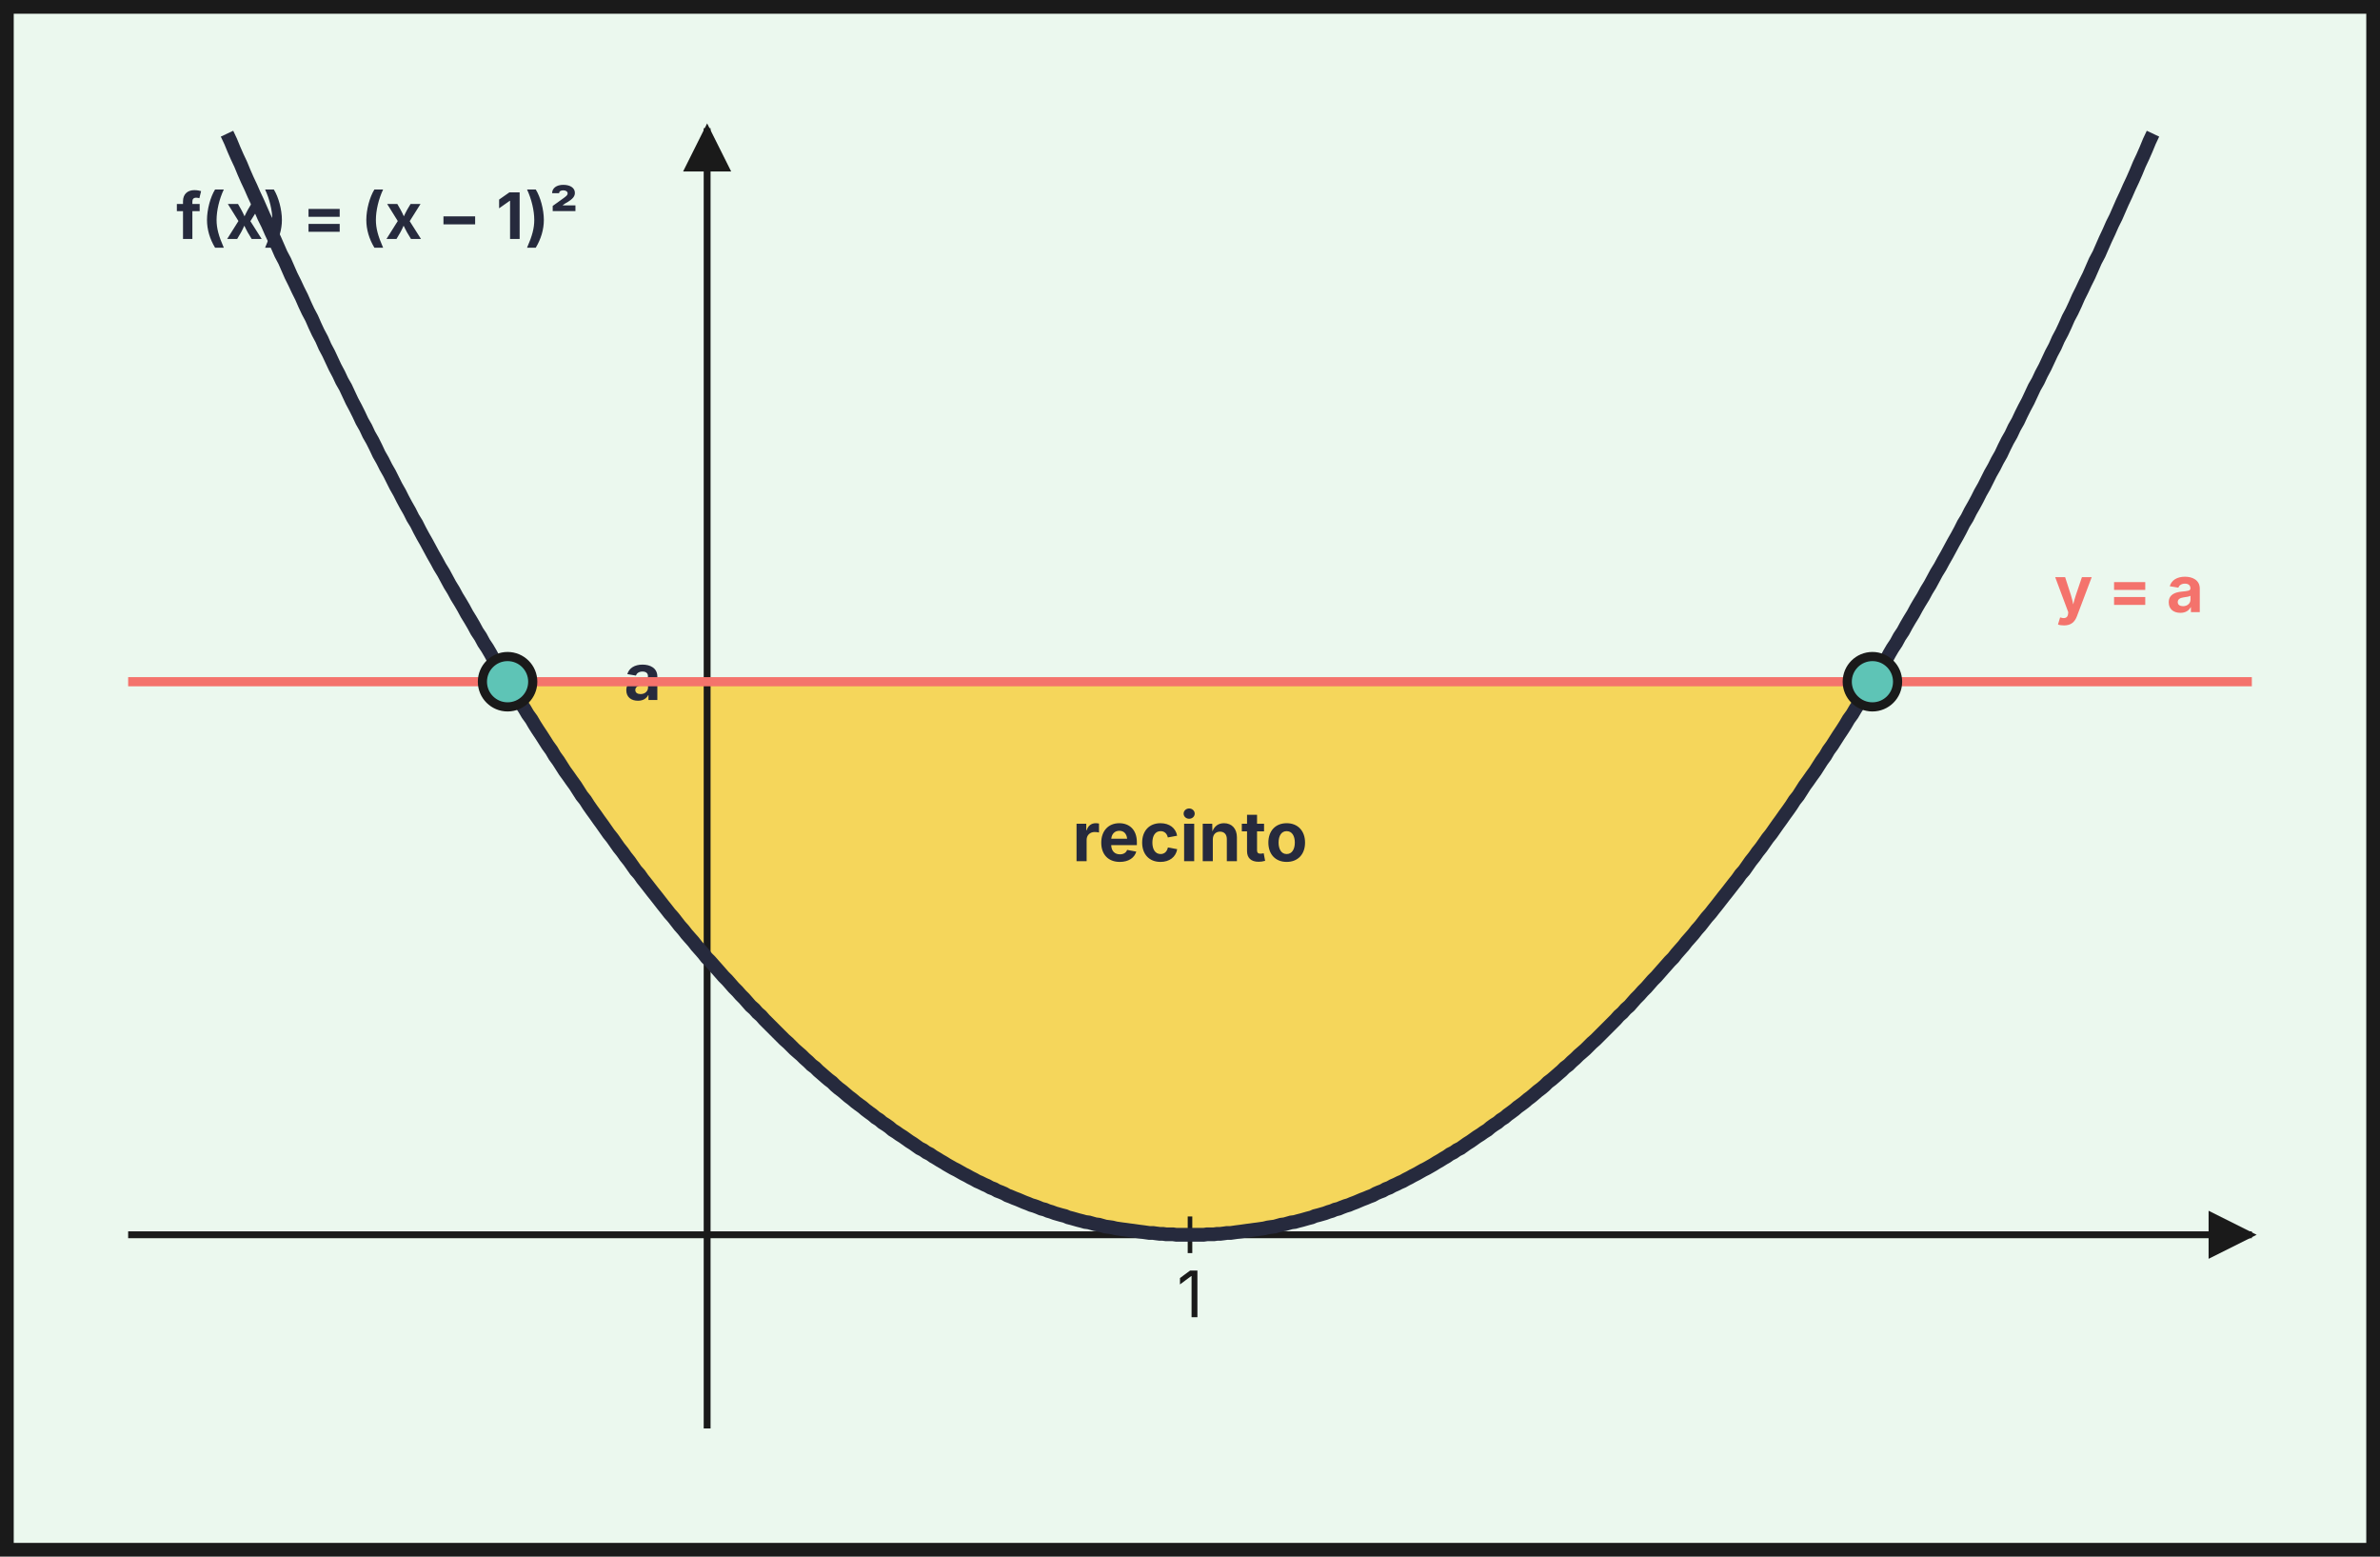
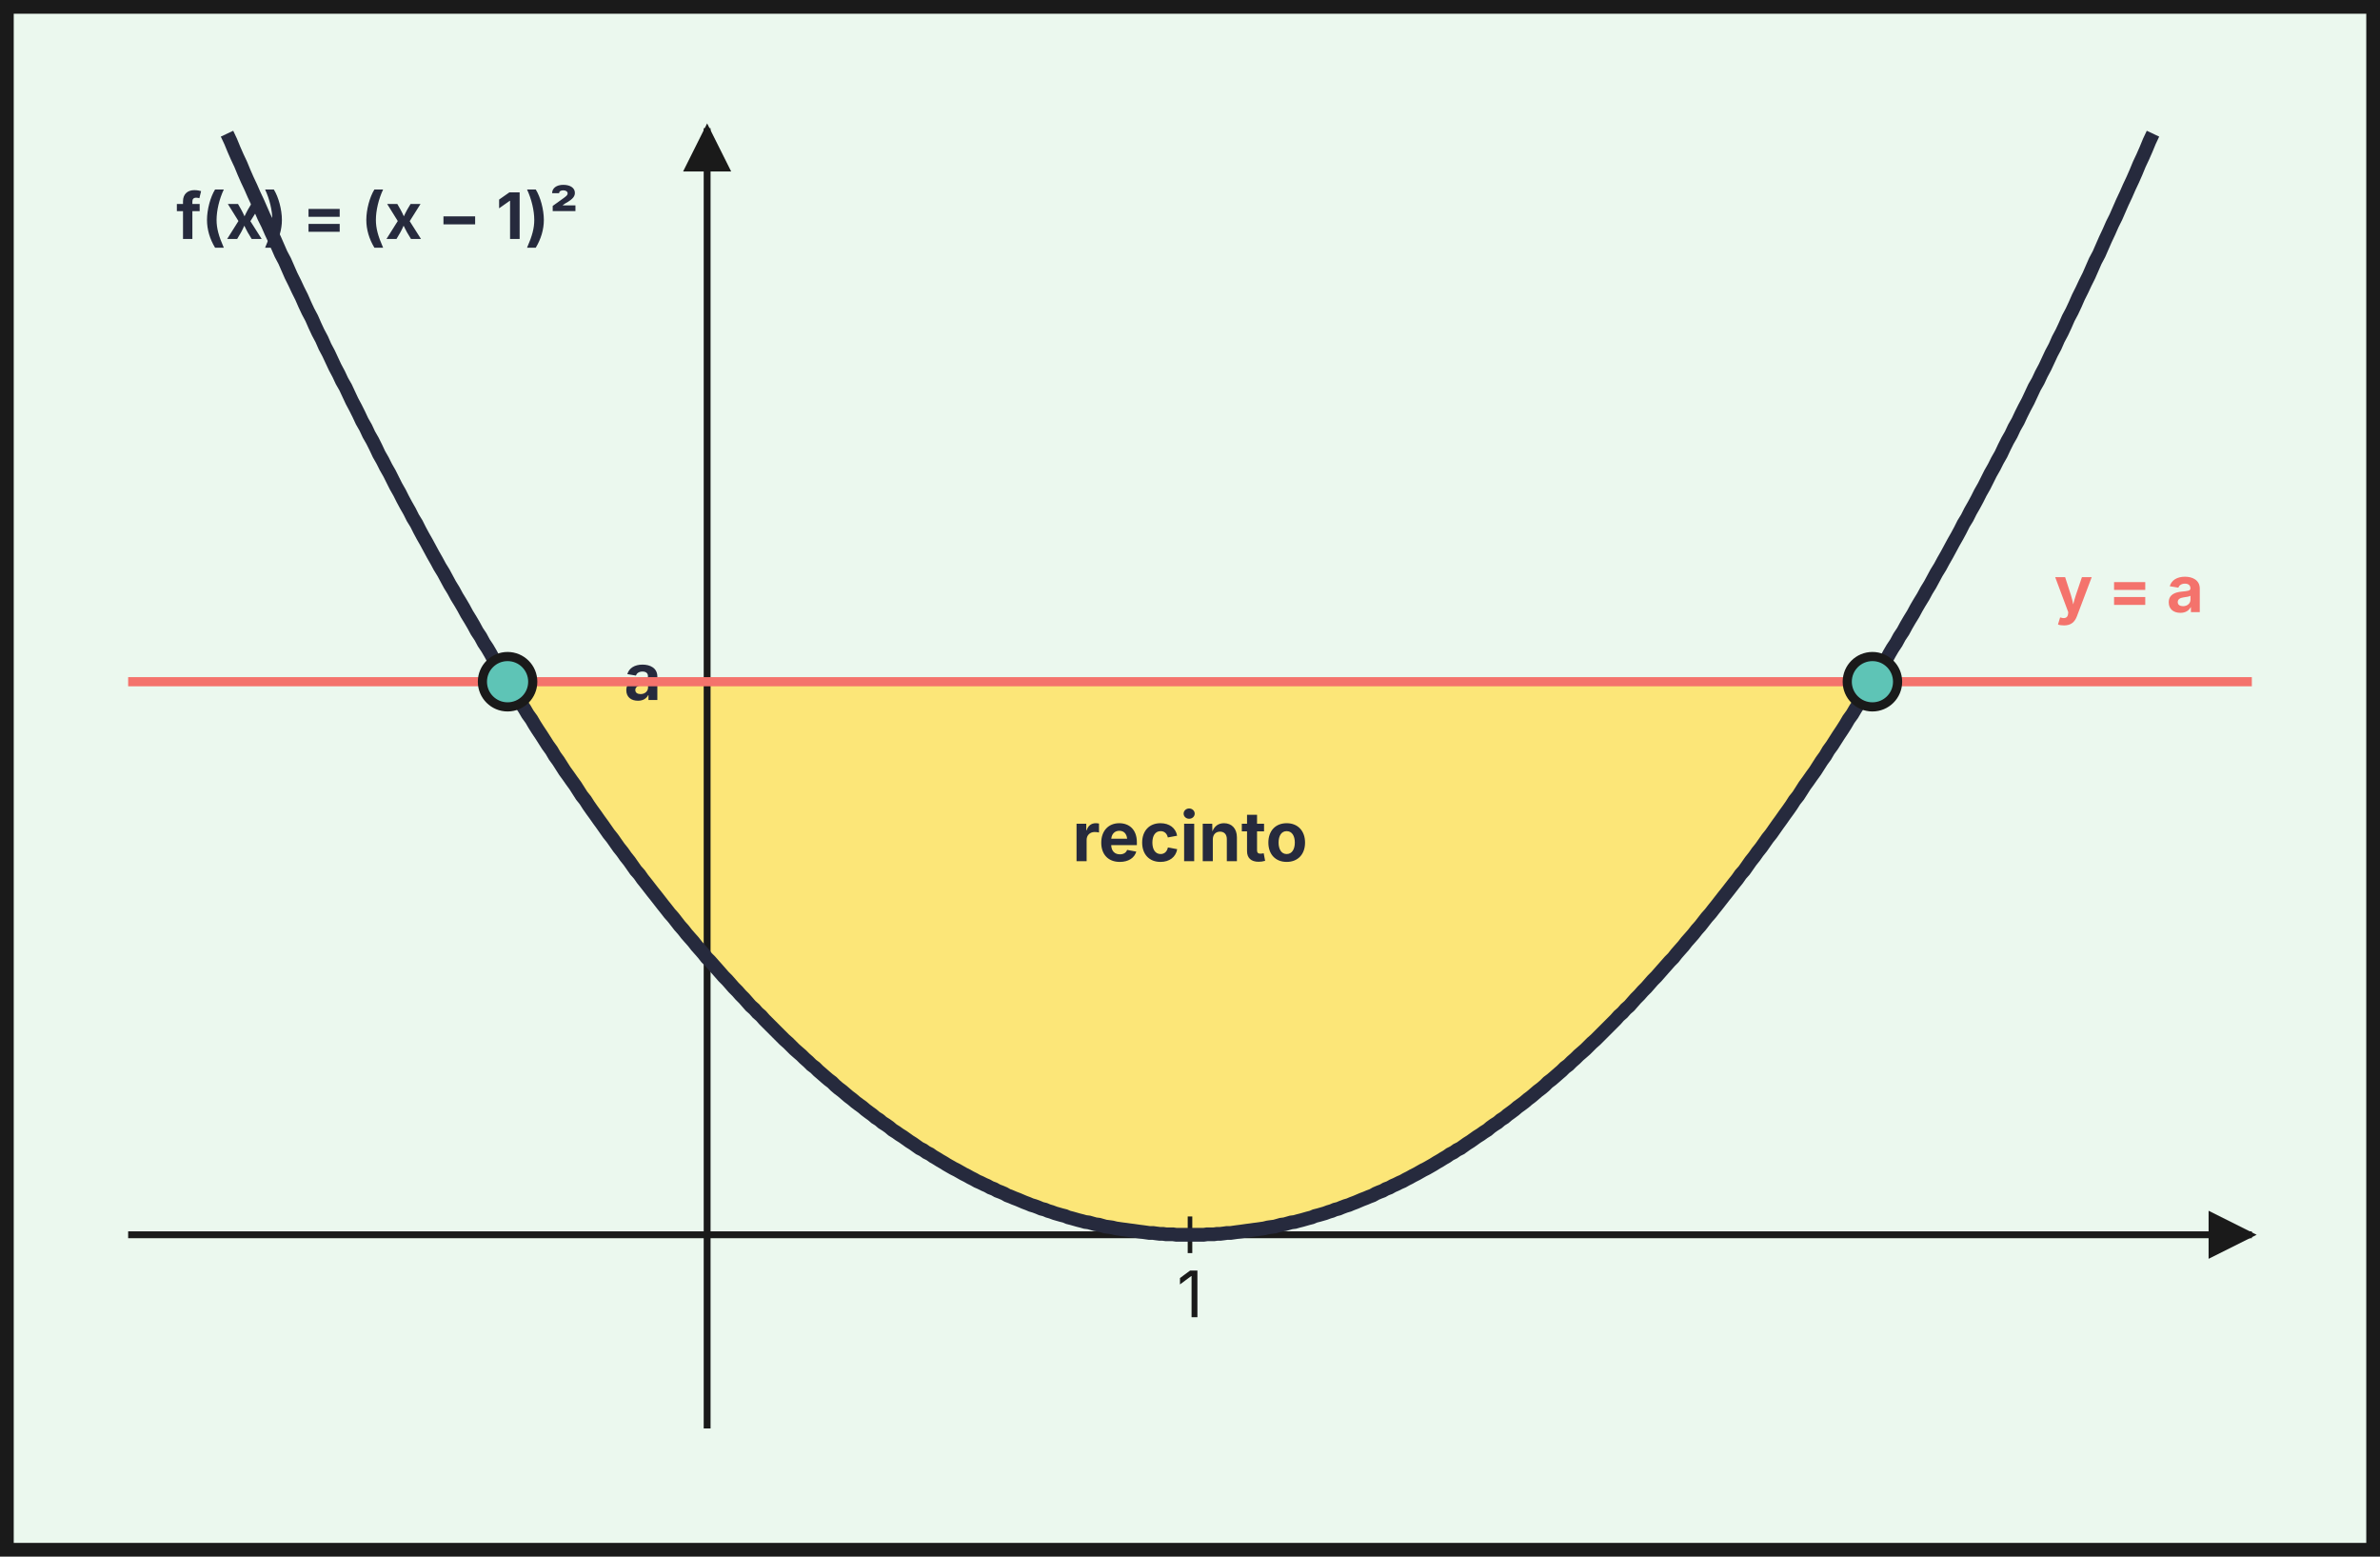
<svg xmlns="http://www.w3.org/2000/svg" viewBox="0 0 520 340" width="520" height="340" font-family="Inter, Helvetica, Arial, sans-serif" role="img">
  <defs>
    <marker id="f" viewBox="0 0 10 10" refX="9" refY="5" markerWidth="7" markerHeight="7" orient="auto">
      <path d="M0,0 L10,5 L0,10 z" fill="#1A1A1A" />
    </marker>
  </defs>
  <rect x="1.5" y="1.5" width="517" height="337" fill="#EBF8EE" stroke="#1A1A1A" stroke-width="3" />
-   <path d="M110.9,148.9 L113.4,148.9 L115.8,148.9 L118.3,148.9 L120.8,148.9 L123.3,148.9 L125.8,148.9 L128.3,148.9 L130.7,148.9 L133.2,148.9 L135.7,148.9 L138.2,148.9 L140.7,148.9 L143.2,148.9 L145.7,148.9 L148.1,148.9 L150.6,148.9 L153.1,148.9 L155.6,148.9 L158.1,148.9 L160.6,148.9 L163.1,148.9 L165.5,148.9 L168.0,148.9 L170.5,148.9 L173.0,148.9 L175.5,148.9 L178.0,148.9 L180.5,148.9 L182.9,148.9 L185.4,148.9 L187.9,148.9 L190.4,148.9 L192.9,148.9 L195.4,148.9 L197.9,148.9 L200.3,148.9 L202.8,148.9 L205.3,148.9 L207.8,148.9 L210.3,148.9 L212.8,148.9 L215.3,148.9 L217.7,148.9 L220.2,148.9 L222.7,148.9 L225.2,148.9 L227.7,148.9 L230.2,148.9 L232.7,148.9 L235.1,148.9 L237.6,148.9 L240.1,148.9 L242.6,148.9 L245.1,148.9 L247.6,148.9 L250.1,148.9 L252.5,148.9 L255.0,148.9 L257.5,148.9 L260.0,148.9 L262.5,148.9 L265.0,148.9 L267.5,148.9 L269.9,148.9 L272.4,148.9 L274.9,148.9 L277.4,148.9 L279.9,148.9 L282.4,148.9 L284.9,148.9 L287.3,148.9 L289.8,148.9 L292.3,148.9 L294.8,148.9 L297.3,148.9 L299.8,148.9 L302.3,148.9 L304.7,148.9 L307.2,148.9 L309.7,148.9 L312.2,148.9 L314.7,148.9 L317.2,148.9 L319.7,148.9 L322.1,148.9 L324.6,148.9 L327.1,148.9 L329.6,148.9 L332.1,148.9 L334.6,148.9 L337.1,148.9 L339.5,148.9 L342.0,148.9 L344.5,148.9 L347.0,148.9 L349.5,148.9 L352.0,148.9 L354.5,148.9 L356.9,148.9 L359.4,148.9 L361.9,148.9 L364.4,148.9 L366.9,148.9 L369.4,148.9 L371.9,148.9 L374.3,148.9 L376.8,148.9 L379.3,148.9 L381.8,148.9 L384.3,148.9 L386.8,148.9 L389.3,148.9 L391.7,148.9 L394.2,148.9 L396.7,148.9 L399.2,148.9 L401.7,148.9 L404.2,148.9 L406.6,148.9 L409.1,148.9 L409.1,148.9 L406.6,152.8 L404.2,156.8 L401.7,160.6 L399.2,164.4 L396.7,168.2 L394.2,171.8 L391.7,175.4 L389.3,178.9 L386.8,182.4 L384.3,185.8 L381.8,189.1 L379.3,192.4 L376.8,195.5 L374.3,198.7 L371.9,201.7 L369.4,204.7 L366.9,207.6 L364.4,210.5 L361.9,213.3 L359.4,216.0 L356.9,218.6 L354.5,221.2 L352.0,223.7 L349.5,226.2 L347.0,228.6 L344.5,230.9 L342.0,233.1 L339.5,235.3 L337.1,237.4 L334.6,239.5 L332.1,241.5 L329.6,243.4 L327.1,245.2 L324.6,247.0 L322.1,248.7 L319.7,250.4 L317.2,251.9 L314.7,253.5 L312.2,254.9 L309.7,256.3 L307.2,257.6 L304.7,258.8 L302.3,260.0 L299.8,261.1 L297.3,262.1 L294.8,263.1 L292.3,264.0 L289.8,264.9 L287.3,265.6 L284.9,266.3 L282.4,267.0 L279.9,267.6 L277.4,268.1 L274.9,268.5 L272.4,268.9 L269.9,269.2 L267.5,269.4 L265.0,269.6 L262.5,269.7 L260.0,269.7 L257.5,269.7 L255.0,269.6 L252.5,269.4 L250.1,269.2 L247.6,268.9 L245.1,268.5 L242.6,268.1 L240.1,267.6 L237.6,267.0 L235.1,266.3 L232.7,265.6 L230.2,264.9 L227.7,264.0 L225.2,263.1 L222.7,262.1 L220.2,261.1 L217.7,260.0 L215.3,258.8 L212.8,257.6 L210.3,256.3 L207.8,254.9 L205.3,253.5 L202.8,251.9 L200.3,250.4 L197.9,248.7 L195.4,247.0 L192.9,245.2 L190.4,243.4 L187.9,241.5 L185.4,239.5 L182.9,237.4 L180.5,235.3 L178.0,233.1 L175.5,230.9 L173.0,228.6 L170.5,226.2 L168.0,223.7 L165.5,221.2 L163.1,218.6 L160.6,216.0 L158.1,213.3 L155.6,210.5 L153.1,207.6 L150.6,204.7 L148.1,201.7 L145.7,198.7 L143.2,195.5 L140.7,192.4 L138.2,189.1 L135.7,185.8 L133.2,182.4 L130.7,178.9 L128.3,175.4 L125.8,171.8 L123.3,168.2 L120.8,164.4 L118.3,160.6 L115.8,156.8 L113.4,152.8 L110.9,148.9 Z" fill="#F5D65B" stroke="#1A1A1A" stroke-width="1.5" />
+   <path d="M110.9,148.9 L113.4,148.9 L115.8,148.9 L118.3,148.9 L120.8,148.9 L123.3,148.9 L125.8,148.9 L128.3,148.9 L130.7,148.9 L133.2,148.9 L135.7,148.9 L138.2,148.9 L140.7,148.9 L143.2,148.9 L145.7,148.9 L148.1,148.9 L150.6,148.9 L153.1,148.9 L155.6,148.9 L158.1,148.9 L160.6,148.9 L163.1,148.9 L165.5,148.9 L168.0,148.9 L170.5,148.9 L173.0,148.9 L175.5,148.9 L178.0,148.9 L180.5,148.9 L182.9,148.9 L185.4,148.9 L187.9,148.9 L190.4,148.9 L192.9,148.9 L195.4,148.9 L197.9,148.9 L200.3,148.9 L202.8,148.9 L205.3,148.9 L207.8,148.9 L210.3,148.9 L212.8,148.9 L215.3,148.9 L217.7,148.9 L220.2,148.9 L222.7,148.9 L225.2,148.9 L227.7,148.9 L230.2,148.9 L232.7,148.9 L235.1,148.9 L237.6,148.9 L240.1,148.9 L242.6,148.9 L245.1,148.9 L247.6,148.9 L250.1,148.9 L252.5,148.9 L255.0,148.9 L257.5,148.9 L260.0,148.9 L262.5,148.9 L265.0,148.9 L267.5,148.9 L269.9,148.9 L272.4,148.9 L274.9,148.9 L277.4,148.9 L279.9,148.9 L282.4,148.9 L284.9,148.9 L287.3,148.9 L289.8,148.9 L292.3,148.9 L294.8,148.9 L297.3,148.9 L299.8,148.9 L302.3,148.9 L304.7,148.9 L307.2,148.9 L309.7,148.9 L312.2,148.9 L314.7,148.9 L317.2,148.9 L319.7,148.9 L322.1,148.9 L324.6,148.9 L327.1,148.9 L329.6,148.9 L332.1,148.9 L334.6,148.9 L337.1,148.9 L339.5,148.9 L342.0,148.9 L344.5,148.9 L347.0,148.9 L349.5,148.9 L352.0,148.9 L354.5,148.9 L356.9,148.9 L359.4,148.9 L361.9,148.9 L364.4,148.9 L366.9,148.9 L369.4,148.9 L371.9,148.9 L374.3,148.9 L376.8,148.9 L379.3,148.9 L381.8,148.9 L384.3,148.9 L386.8,148.9 L389.3,148.9 L391.7,148.9 L394.2,148.9 L396.7,148.9 L399.2,148.9 L401.7,148.9 L404.2,148.9 L406.6,148.9 L409.1,148.9 L409.1,148.9 L406.6,152.8 L404.2,156.8 L401.7,160.6 L399.2,164.4 L396.7,168.2 L394.2,171.8 L391.7,175.4 L389.3,178.9 L386.8,182.4 L384.3,185.8 L381.8,189.1 L379.3,192.4 L376.8,195.5 L374.3,198.7 L371.9,201.7 L369.4,204.7 L366.9,207.6 L364.4,210.5 L361.9,213.3 L359.4,216.0 L356.9,218.6 L354.5,221.2 L352.0,223.7 L349.5,226.2 L347.0,228.6 L344.5,230.9 L342.0,233.1 L339.5,235.3 L337.1,237.4 L334.6,239.5 L332.1,241.5 L329.6,243.4 L327.1,245.2 L324.6,247.0 L322.1,248.7 L319.7,250.4 L317.2,251.9 L314.7,253.5 L312.2,254.9 L309.7,256.3 L307.2,257.6 L304.7,258.8 L302.3,260.0 L299.8,261.1 L297.3,262.1 L294.8,263.1 L292.3,264.0 L289.8,264.9 L287.3,265.6 L284.9,266.3 L282.4,267.0 L279.9,267.6 L277.4,268.1 L274.9,268.5 L272.4,268.9 L269.9,269.2 L267.5,269.4 L265.0,269.6 L262.5,269.7 L260.0,269.7 L257.5,269.7 L255.0,269.6 L252.5,269.4 L250.1,269.2 L247.6,268.9 L245.1,268.5 L242.6,268.1 L240.1,267.6 L237.6,267.0 L235.1,266.3 L232.7,265.6 L230.2,264.9 L227.7,264.0 L225.2,263.1 L222.7,262.1 L220.2,261.1 L217.7,260.0 L215.3,258.8 L212.8,257.6 L210.3,256.3 L207.8,254.9 L205.3,253.5 L202.8,251.9 L200.3,250.4 L197.9,248.7 L195.4,247.0 L192.9,245.2 L190.4,243.4 L187.9,241.5 L185.4,239.5 L182.9,237.4 L180.5,235.3 L178.0,233.1 L175.5,230.9 L173.0,228.6 L170.5,226.2 L168.0,223.7 L165.5,221.2 L163.1,218.6 L160.6,216.0 L158.1,213.3 L155.6,210.5 L153.1,207.6 L150.6,204.7 L148.1,201.7 L145.7,198.7 L143.2,195.5 L140.7,192.4 L138.2,189.1 L135.7,185.8 L133.2,182.4 L130.7,178.9 L128.3,175.4 L125.8,171.8 L123.3,168.2 L120.8,164.4 L118.3,160.6 L115.8,156.8 L113.4,152.8 L110.9,148.9 Z" fill="#FCE678" stroke="#1A1A1A" stroke-width="1.5" />
  <line x1="28.0" y1="269.7" x2="492.0" y2="269.7" stroke="#1A1A1A" stroke-width="1.5" marker-end="url(#f)" />
  <line x1="154.5" y1="312.0" x2="154.5" y2="28.0" stroke="#1A1A1A" stroke-width="1.5" marker-end="url(#f)" />
  <line x1="260.0" y1="265.7" x2="260.0" y2="273.7" stroke="#1A1A1A" />
  <text x="260.0" y="287.7" text-anchor="middle" font-size="14" fill="#1A1A1A">1</text>
  <text x="144.5" y="152.9" text-anchor="end" font-size="14" fill="#262A3D" font-weight="700">a</text>
  <path d="M49.6,29.2 L50.4,30.9 L51.1,32.6 L51.8,34.2 L52.6,35.9 L53.3,37.6 L54.0,39.2 L54.8,40.9 L55.5,42.5 L56.3,44.2 L57.0,45.8 L57.7,47.4 L58.5,49.0 L59.2,50.6 L60.0,52.3 L60.7,53.9 L61.4,55.5 L62.2,57.0 L62.9,58.6 L63.6,60.2 L64.4,61.8 L65.1,63.3 L65.9,64.9 L66.6,66.5 L67.3,68.0 L68.1,69.5 L68.8,71.1 L69.5,72.6 L70.3,74.1 L71.0,75.7 L71.8,77.2 L72.5,78.7 L73.2,80.2 L74.0,81.7 L74.7,83.2 L75.5,84.6 L76.2,86.1 L76.9,87.6 L77.7,89.1 L78.4,90.5 L79.1,92.0 L79.9,93.4 L80.6,94.9 L81.4,96.3 L82.1,97.7 L82.8,99.2 L83.6,100.6 L84.3,102.0 L85.1,103.4 L85.8,104.8 L86.5,106.2 L87.3,107.6 L88.0,109.0 L88.7,110.3 L89.5,111.7 L90.2,113.1 L91.0,114.4 L91.7,115.8 L92.4,117.1 L93.2,118.5 L93.9,119.8 L94.6,121.1 L95.4,122.5 L96.1,123.8 L96.9,125.1 L97.6,126.4 L98.3,127.7 L99.1,129.0 L99.8,130.3 L100.6,131.6 L101.3,132.8 L102.0,134.1 L102.8,135.4 L103.5,136.6 L104.2,137.9 L105.0,139.1 L105.7,140.4 L106.5,141.6 L107.2,142.8 L107.9,144.1 L108.7,145.3 L109.4,146.5 L110.1,147.7 L110.9,148.9 L111.6,150.1 L112.4,151.3 L113.1,152.4 L113.8,153.6 L114.6,154.8 L115.3,156.0 L116.1,157.1 L116.8,158.3 L117.5,159.4 L118.3,160.6 L119.0,161.7 L119.7,162.8 L120.5,163.9 L121.2,165.1 L122.0,166.2 L122.7,167.3 L123.4,168.4 L124.2,169.5 L124.9,170.5 L125.7,171.6 L126.4,172.7 L127.1,173.8 L127.9,174.8 L128.6,175.9 L129.3,176.9 L130.1,178.0 L130.8,179.0 L131.6,180.1 L132.3,181.1 L133.0,182.1 L133.8,183.1 L134.5,184.1 L135.2,185.1 L136.0,186.1 L136.7,187.1 L137.5,188.1 L138.2,189.1 L138.9,190.1 L139.7,191.0 L140.4,192.0 L141.2,193.0 L141.9,193.9 L142.6,194.8 L143.4,195.8 L144.1,196.7 L144.8,197.6 L145.6,198.6 L146.3,199.5 L147.1,200.4 L147.8,201.3 L148.5,202.2 L149.3,203.1 L150.0,204.0 L150.7,204.8 L151.5,205.7 L152.2,206.6 L153.0,207.5 L153.7,208.3 L154.4,209.2 L155.2,210.0 L155.9,210.8 L156.7,211.7 L157.4,212.5 L158.1,213.3 L158.9,214.1 L159.6,214.9 L160.3,215.7 L161.1,216.5 L161.8,217.3 L162.6,218.1 L163.3,218.9 L164.0,219.7 L164.8,220.4 L165.5,221.2 L166.3,221.9 L167.0,222.7 L167.7,223.4 L168.5,224.2 L169.2,224.9 L169.9,225.6 L170.7,226.4 L171.4,227.1 L172.2,227.8 L172.9,228.5 L173.6,229.2 L174.4,229.9 L175.1,230.5 L175.8,231.2 L176.6,231.9 L177.3,232.6 L178.1,233.2 L178.8,233.9 L179.5,234.5 L180.3,235.2 L181.0,235.8 L181.8,236.4 L182.5,237.1 L183.2,237.7 L184.0,238.3 L184.7,238.9 L185.4,239.5 L186.2,240.1 L186.9,240.7 L187.7,241.3 L188.4,241.8 L189.1,242.4 L189.9,243.0 L190.6,243.5 L191.3,244.1 L192.1,244.6 L192.8,245.2 L193.6,245.7 L194.3,246.2 L195.0,246.8 L195.8,247.3 L196.5,247.8 L197.3,248.3 L198.0,248.8 L198.7,249.3 L199.5,249.8 L200.2,250.3 L200.9,250.8 L201.7,251.2 L202.4,251.7 L203.2,252.1 L203.9,252.6 L204.6,253.0 L205.4,253.5 L206.1,253.9 L206.9,254.4 L207.6,254.8 L208.3,255.2 L209.1,255.6 L209.8,256.0 L210.5,256.4 L211.3,256.8 L212.0,257.2 L212.8,257.6 L213.5,258.0 L214.2,258.3 L215.0,258.7 L215.7,259.0 L216.4,259.4 L217.2,259.7 L217.9,260.1 L218.7,260.4 L219.4,260.7 L220.1,261.1 L220.9,261.4 L221.6,261.7 L222.4,262.0 L223.1,262.3 L223.8,262.6 L224.6,262.9 L225.3,263.2 L226.0,263.4 L226.8,263.7 L227.5,264.0 L228.3,264.2 L229.0,264.5 L229.7,264.7 L230.5,265.0 L231.2,265.2 L231.9,265.4 L232.7,265.6 L233.4,265.9 L234.2,266.1 L234.9,266.3 L235.6,266.5 L236.4,266.7 L237.1,266.9 L237.9,267.0 L238.6,267.2 L239.3,267.4 L240.1,267.5 L240.8,267.7 L241.5,267.9 L242.3,268.0 L243.0,268.1 L243.8,268.3 L244.5,268.4 L245.2,268.5 L246.0,268.6 L246.7,268.7 L247.5,268.8 L248.2,268.9 L248.9,269.0 L249.7,269.1 L250.4,269.2 L251.1,269.3 L251.9,269.3 L252.6,269.4 L253.4,269.5 L254.1,269.5 L254.8,269.6 L255.6,269.6 L256.3,269.6 L257.0,269.7 L257.8,269.7 L258.5,269.7 L259.3,269.7 L260.0,269.7 L260.7,269.7 L261.5,269.7 L262.2,269.7 L263.0,269.7 L263.7,269.6 L264.4,269.6 L265.2,269.6 L265.9,269.5 L266.6,269.5 L267.4,269.4 L268.1,269.3 L268.9,269.3 L269.6,269.2 L270.3,269.1 L271.1,269.0 L271.8,268.9 L272.5,268.8 L273.3,268.7 L274.0,268.6 L274.8,268.5 L275.5,268.4 L276.2,268.3 L277.0,268.1 L277.7,268.0 L278.5,267.9 L279.2,267.7 L279.9,267.5 L280.7,267.4 L281.4,267.2 L282.1,267.0 L282.9,266.9 L283.6,266.7 L284.4,266.5 L285.1,266.3 L285.8,266.1 L286.6,265.9 L287.3,265.6 L288.1,265.4 L288.8,265.2 L289.5,265.0 L290.3,264.7 L291.0,264.5 L291.7,264.2 L292.5,264.0 L293.2,263.7 L294.0,263.4 L294.7,263.2 L295.4,262.9 L296.2,262.6 L296.9,262.3 L297.6,262.0 L298.4,261.7 L299.1,261.4 L299.9,261.1 L300.6,260.7 L301.3,260.4 L302.1,260.1 L302.8,259.7 L303.6,259.4 L304.3,259.0 L305.0,258.7 L305.8,258.3 L306.5,258.0 L307.2,257.6 L308.0,257.2 L308.7,256.8 L309.5,256.4 L310.2,256.0 L310.9,255.6 L311.7,255.2 L312.4,254.8 L313.1,254.4 L313.9,253.9 L314.6,253.5 L315.4,253.0 L316.1,252.6 L316.8,252.1 L317.6,251.7 L318.3,251.2 L319.1,250.8 L319.8,250.3 L320.5,249.8 L321.3,249.3 L322.0,248.8 L322.7,248.3 L323.5,247.8 L324.2,247.3 L325.0,246.8 L325.7,246.2 L326.4,245.7 L327.2,245.2 L327.9,244.6 L328.7,244.1 L329.4,243.5 L330.1,243.0 L330.9,242.4 L331.6,241.8 L332.3,241.3 L333.1,240.7 L333.8,240.1 L334.6,239.5 L335.3,238.9 L336.0,238.3 L336.8,237.7 L337.5,237.1 L338.2,236.4 L339.0,235.8 L339.7,235.2 L340.5,234.5 L341.2,233.9 L341.9,233.2 L342.7,232.6 L343.4,231.9 L344.2,231.2 L344.9,230.5 L345.6,229.9 L346.4,229.2 L347.1,228.5 L347.8,227.8 L348.6,227.1 L349.3,226.4 L350.1,225.6 L350.8,224.9 L351.5,224.2 L352.3,223.4 L353.0,222.7 L353.7,221.9 L354.5,221.2 L355.2,220.4 L356.0,219.7 L356.7,218.9 L357.4,218.1 L358.2,217.3 L358.9,216.5 L359.7,215.7 L360.4,214.9 L361.1,214.1 L361.9,213.3 L362.6,212.5 L363.3,211.7 L364.1,210.8 L364.8,210.0 L365.6,209.2 L366.3,208.3 L367.0,207.5 L367.8,206.6 L368.5,205.7 L369.3,204.8 L370.0,204.0 L370.7,203.1 L371.5,202.2 L372.2,201.3 L372.9,200.4 L373.7,199.5 L374.4,198.6 L375.2,197.6 L375.9,196.7 L376.6,195.8 L377.4,194.8 L378.1,193.9 L378.8,193.0 L379.6,192.0 L380.3,191.0 L381.1,190.1 L381.8,189.1 L382.5,188.1 L383.3,187.1 L384.0,186.1 L384.8,185.1 L385.5,184.1 L386.2,183.1 L387.0,182.1 L387.7,181.1 L388.4,180.1 L389.2,179.0 L389.9,178.0 L390.7,176.9 L391.4,175.9 L392.1,174.8 L392.9,173.8 L393.6,172.7 L394.3,171.6 L395.1,170.5 L395.8,169.5 L396.6,168.4 L397.3,167.3 L398.0,166.2 L398.8,165.1 L399.5,163.9 L400.3,162.8 L401.0,161.7 L401.7,160.6 L402.5,159.4 L403.2,158.3 L403.9,157.1 L404.7,156.0 L405.4,154.8 L406.2,153.6 L406.9,152.4 L407.6,151.3 L408.4,150.1 L409.1,148.9 L409.9,147.7 L410.6,146.5 L411.3,145.3 L412.1,144.1 L412.8,142.8 L413.5,141.6 L414.3,140.4 L415.0,139.1 L415.8,137.9 L416.5,136.6 L417.2,135.4 L418.0,134.1 L418.7,132.8 L419.4,131.6 L420.2,130.3 L420.9,129.0 L421.7,127.7 L422.4,126.4 L423.1,125.1 L423.9,123.8 L424.6,122.5 L425.4,121.1 L426.1,119.8 L426.8,118.5 L427.6,117.1 L428.3,115.8 L429.0,114.4 L429.8,113.1 L430.5,111.7 L431.3,110.3 L432.0,109.0 L432.7,107.6 L433.5,106.2 L434.2,104.8 L434.9,103.4 L435.7,102.0 L436.4,100.6 L437.2,99.2 L437.9,97.7 L438.6,96.3 L439.4,94.9 L440.1,93.4 L440.9,92.0 L441.6,90.5 L442.3,89.1 L443.1,87.6 L443.8,86.1 L444.5,84.6 L445.3,83.2 L446.0,81.7 L446.8,80.2 L447.5,78.7 L448.2,77.2 L449.0,75.7 L449.7,74.1 L450.5,72.6 L451.2,71.1 L451.9,69.5 L452.7,68.0 L453.4,66.5 L454.1,64.9 L454.9,63.3 L455.6,61.8 L456.4,60.2 L457.1,58.6 L457.8,57.0 L458.6,55.5 L459.3,53.9 L460.0,52.3 L460.8,50.6 L461.5,49.0 L462.3,47.4 L463.0,45.8 L463.7,44.2 L464.5,42.5 L465.2,40.9 L466.0,39.2 L466.7,37.6 L467.4,35.9 L468.2,34.2 L468.9,32.6 L469.6,30.9 L470.4,29.2" fill="none" stroke="#262A3D" stroke-width="3" />
  <line x1="28.0" y1="148.9" x2="492.0" y2="148.9" stroke="#F4736C" stroke-width="2" stroke-dasharray="0" />
  <circle cx="110.9" cy="148.9" r="5.5" fill="#5EC4B6" stroke="#1A1A1A" stroke-width="2" />
  <circle cx="409.1" cy="148.9" r="5.5" fill="#5EC4B6" stroke="#1A1A1A" stroke-width="2" />
  <text x="38.5" y="52.2" text-anchor="start" font-size="14" fill="#262A3D" font-weight="700">f(x) = (x − 1)²</text>
  <text x="481.5" y="133.7" text-anchor="end" font-size="14" fill="#F4736C" font-weight="700">y = a</text>
  <text x="260.0" y="188.1" text-anchor="middle" font-size="15" fill="#262A3D" font-weight="700">recinto</text>
</svg>
